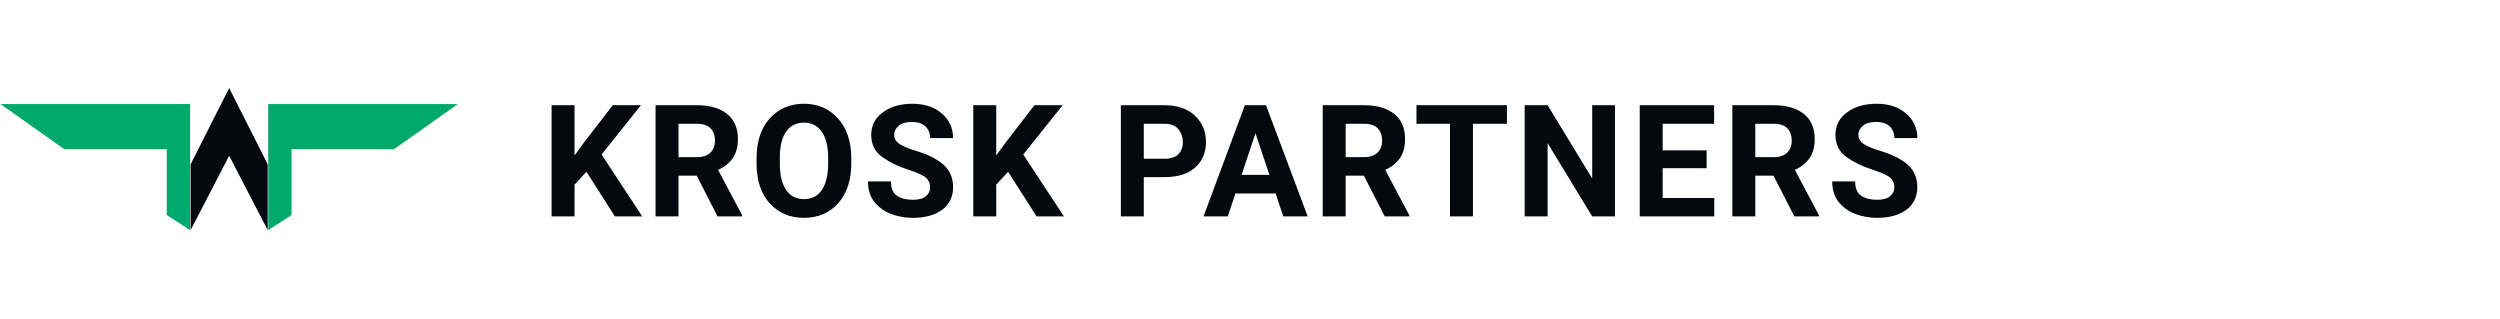
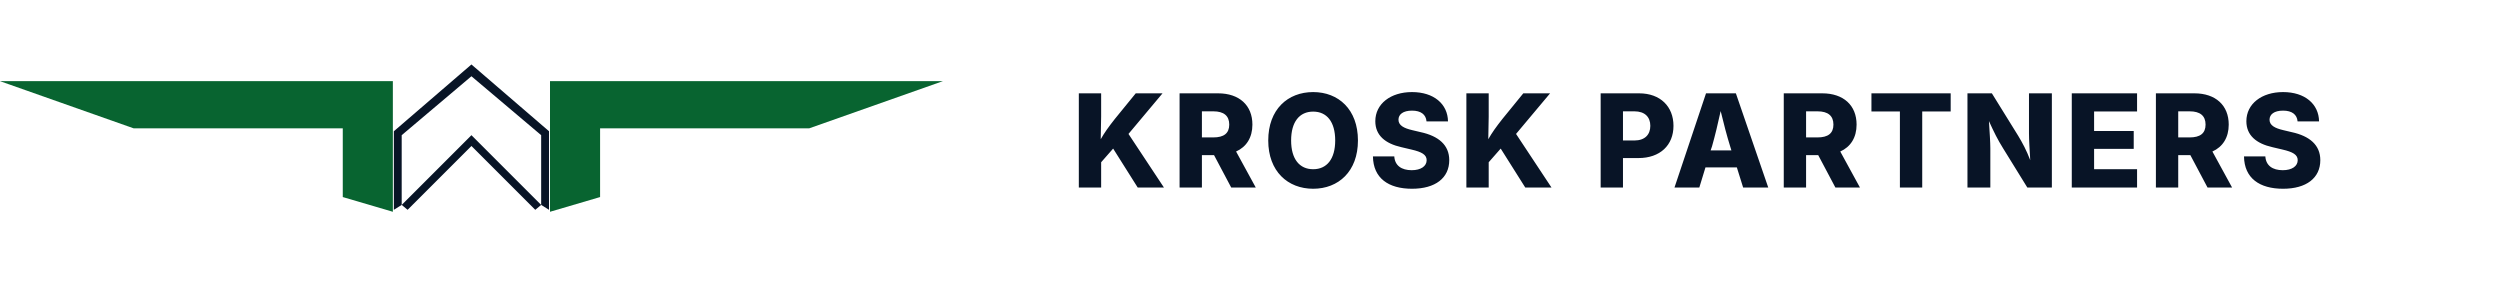
- <svg xmlns="http://www.w3.org/2000/svg" width="220" height="28" viewBox="0 0 240 28" fill="none">
-   <g id="krosk-emblem" transform="translate(0, 7)">
-     <polygon points="0.05,1.72 18.25,1.72 18.25,13.82 16.01,12.37 16.01,6.05 6.17,6.05" fill="#00A86B" />
-     <polygon points="43.95,1.72 25.75,1.72 25.75,13.82 27.99,12.37 27.99,6.05 37.83,6.05" fill="#00A86B" />
-     <polygon points="22.0,0.18 25.7,7.5 25.7,13.82 22.0,6.68 18.3,13.82 18.3,7.5" fill="#040910" />
+ <svg xmlns="http://www.w3.org/2000/svg" width="280" height="32" viewBox="0 0 280 32" fill="none">
+   <g id="krosk-emblem" transform="translate(0, 7) scale(0.11)">
+     <polygon points="0,19 400,19 400,152 349,137 349,67 136,67" fill="#086430" />
+     <polygon points="960,19 560,19 560,152 611,137 611,67 824,67" fill="#086430" />
+     <path d="M480,2 L401,70 L401,150 L409,145 L409,74 L480,14 L551,74 L551,145 L559,150 L559,70 Z" fill="#081426" />
+     <path d="M480,74 L409,145 L415,150 L480,85 L545,150 L551,145 Z" fill="#081426" />
  </g>
-   <text x="52" y="19.5" font-family="'Space Grotesk', 'Plus Jakarta Sans', system-ui, -apple-system, BlinkMacSystemFont, 'Segoe UI', Roboto, sans-serif" font-size="15" font-weight="700" fill="#040910" letter-spacing="0.03em">KROSK PARTNERS</text>
+   <text x="120" y="21" font-family="'Space Grotesk', 'Plus Jakarta Sans', system-ui, -apple-system, sans-serif" font-size="14.5" font-weight="800" fill="#081426" letter-spacing="0.04em">KROSK PARTNERS</text>
</svg>
